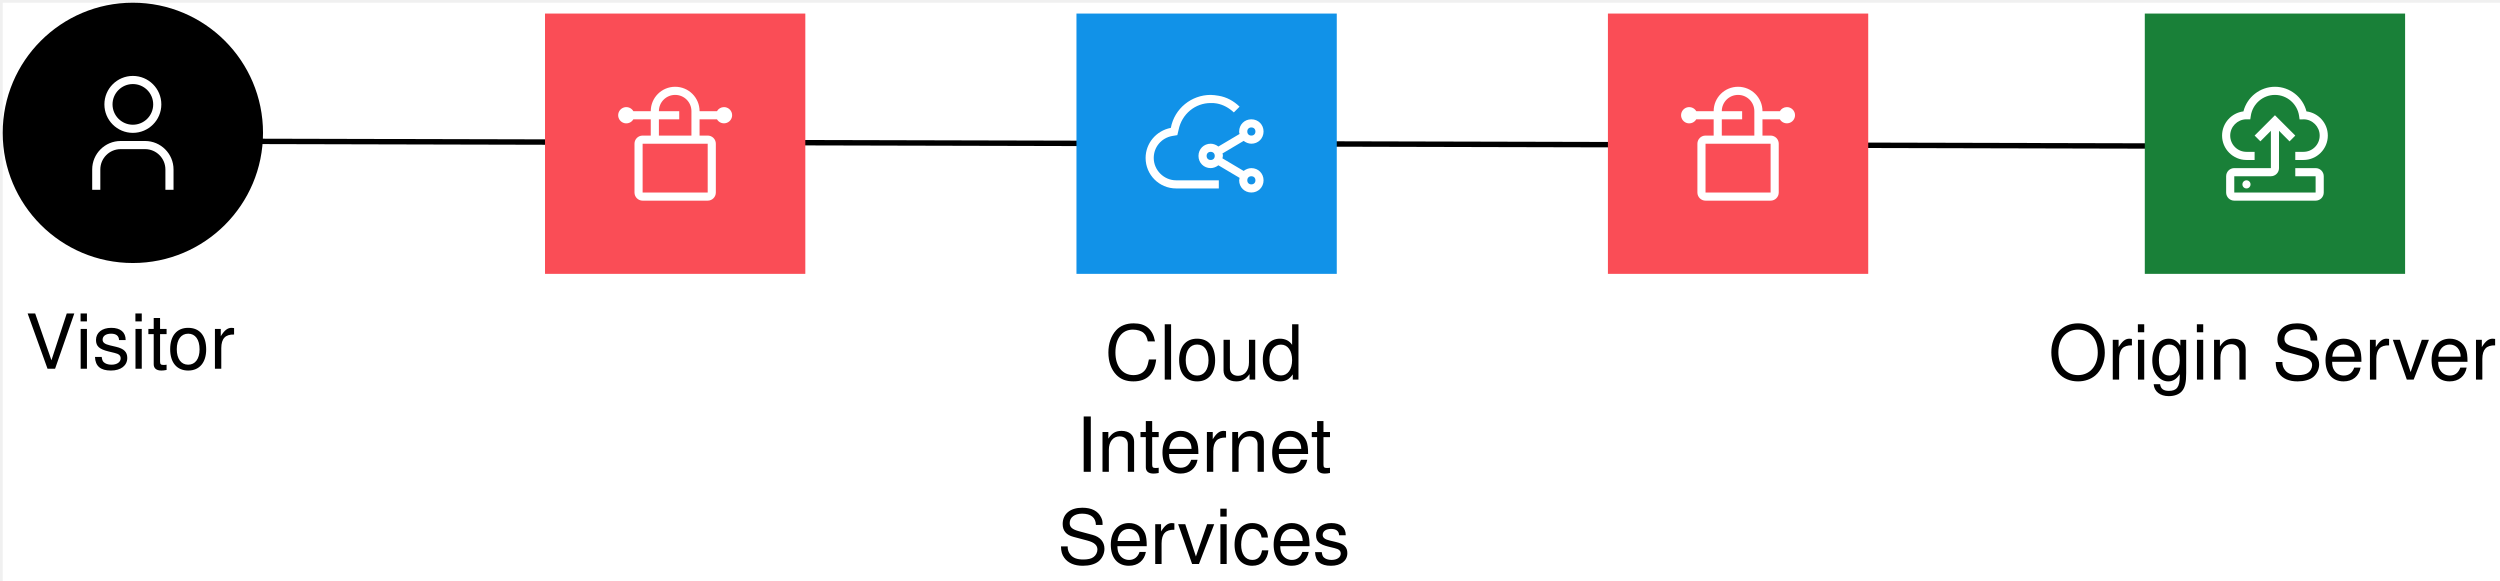
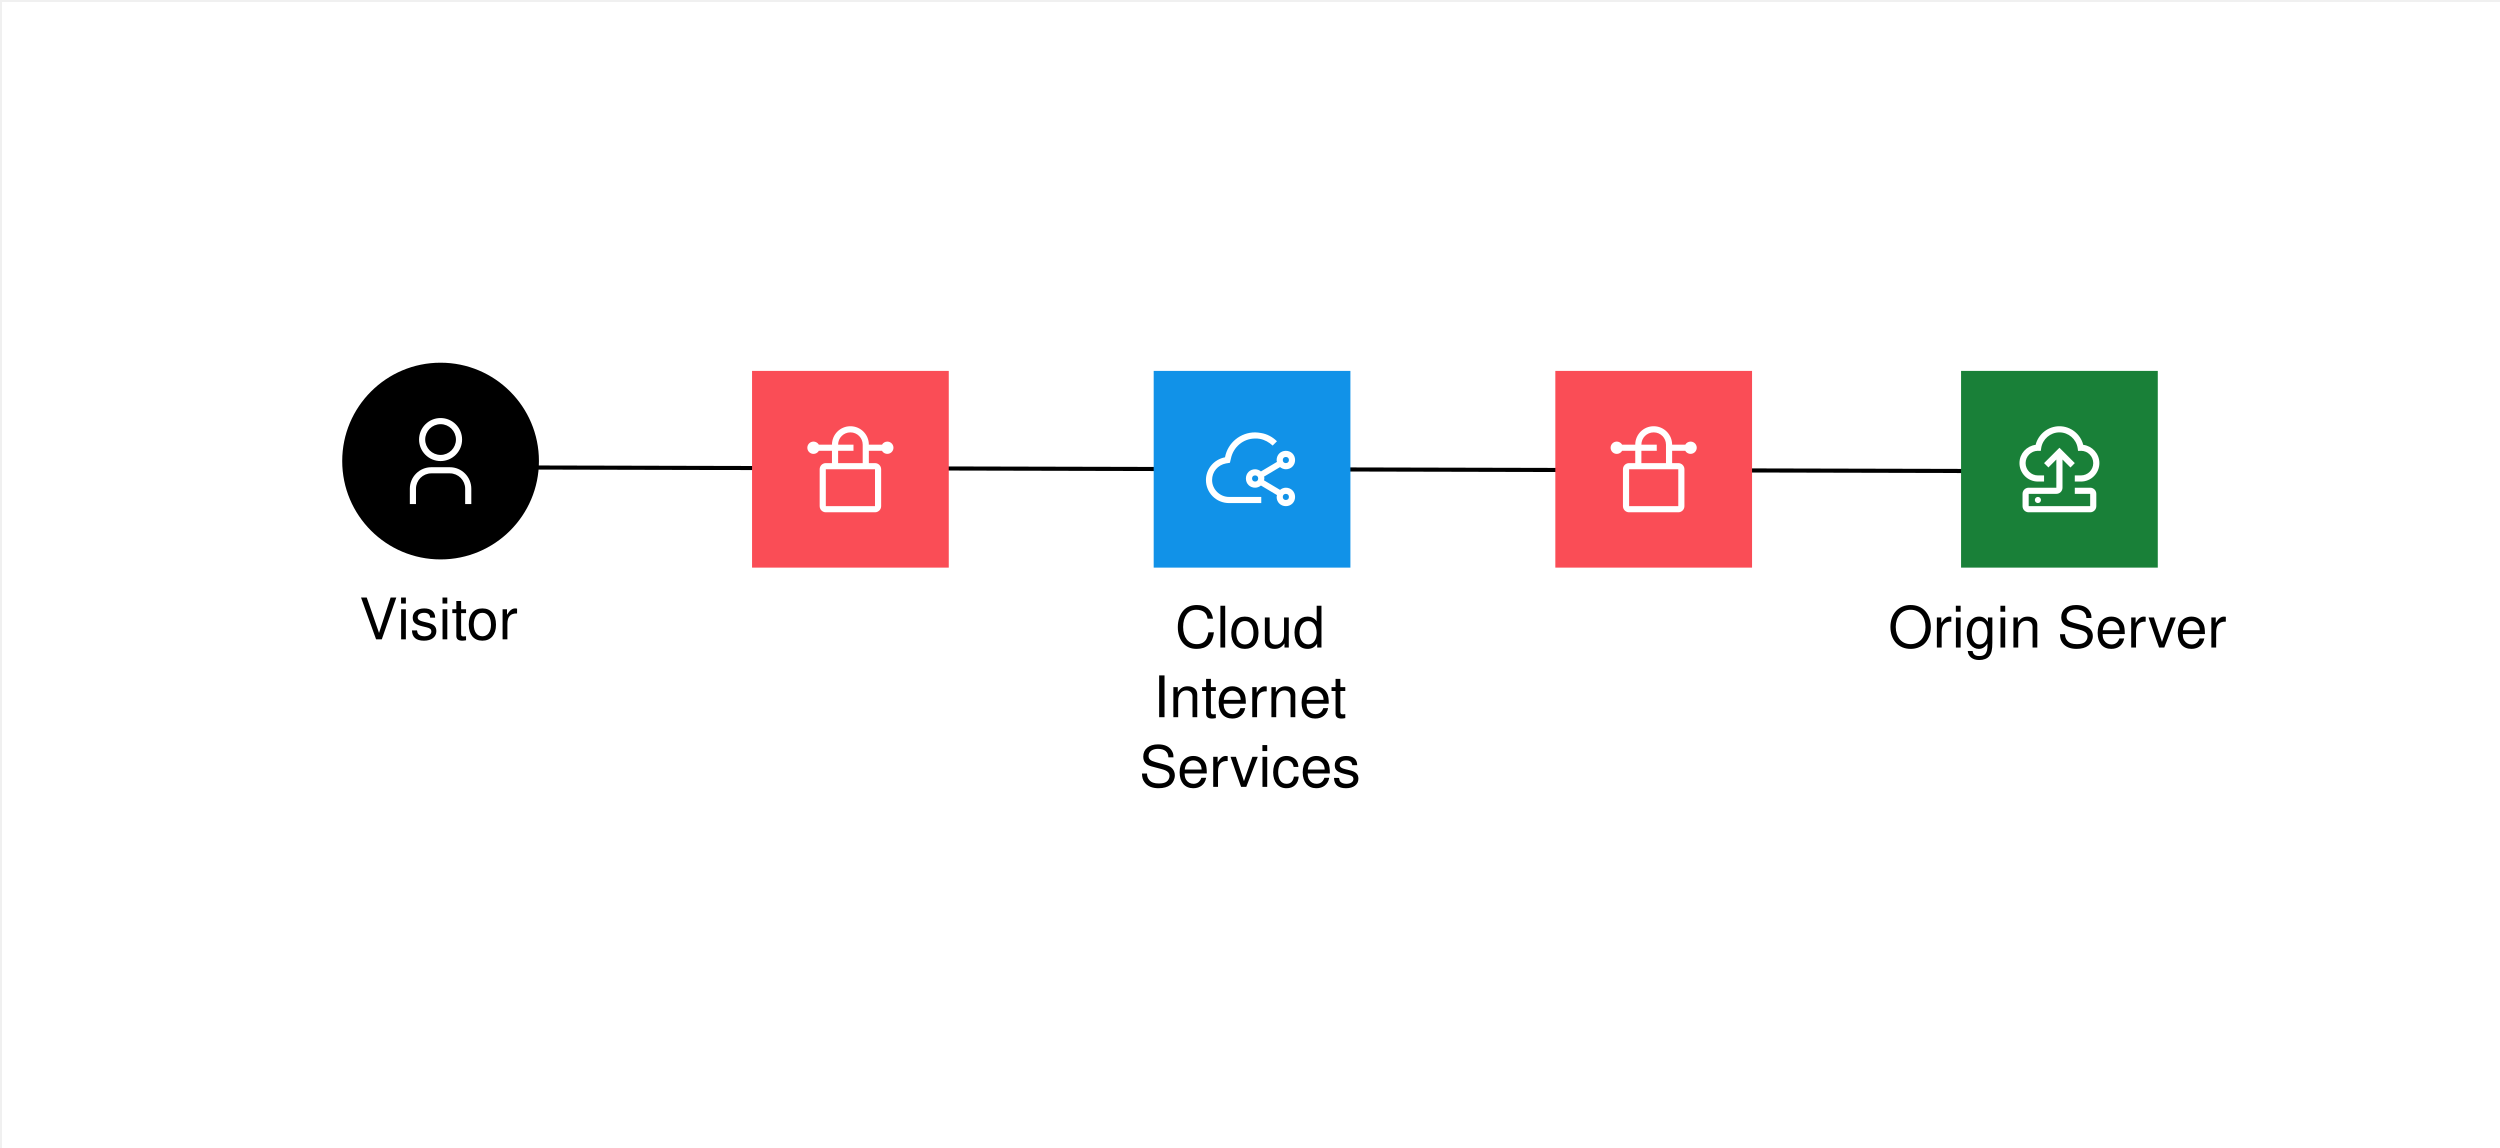
- <svg xmlns="http://www.w3.org/2000/svg" version="1.1" width="461px" height="107px" viewBox="-0.5 -0.5 461 107" content="&lt;mxfile host=&quot;Electron&quot; agent=&quot;Mozilla/5.0 (Macintosh; Intel Mac OS X 10_15_7) AppleWebKit/537.36 (KHTML, like Gecko) draw.io/25.0.2 Chrome/128.0.661.186 Electron/32.2.5 Safari/537.36&quot; version=&quot;25.0.2&quot; scale=&quot;1&quot; border=&quot;0&quot;&gt;&#10;  &lt;diagram name=&quot;Page-1&quot; id=&quot;8wTxipBLSAse1nOkmh9F&quot;&gt;&#10;    &lt;mxGraphModel dx=&quot;728&quot; dy=&quot;555&quot; grid=&quot;1&quot; gridSize=&quot;10&quot; guides=&quot;1&quot; tooltips=&quot;1&quot; connect=&quot;1&quot; arrows=&quot;1&quot; fold=&quot;1&quot; page=&quot;1&quot; pageScale=&quot;1&quot; pageWidth=&quot;850&quot; pageHeight=&quot;1100&quot; math=&quot;0&quot; shadow=&quot;0&quot;&gt;&#10;      &lt;root&gt;&#10;        &lt;mxCell id=&quot;0&quot; /&gt;&#10;        &lt;mxCell id=&quot;1&quot; parent=&quot;0&quot; /&gt;&#10;        &lt;mxCell id=&quot;hN0CreysbBGn29C-ZNiO-8&quot; value=&quot;&quot; style=&quot;endArrow=none;html=1;rounded=0;&quot; edge=&quot;1&quot; parent=&quot;1&quot;&gt;&#10;          &lt;mxGeometry width=&quot;50&quot; height=&quot;50&quot; relative=&quot;1&quot; as=&quot;geometry&quot;&gt;&#10;            &lt;mxPoint x=&quot;47&quot; y=&quot;53.5&quot; as=&quot;sourcePoint&quot; /&gt;&#10;            &lt;mxPoint x=&quot;457&quot; y=&quot;54.5&quot; as=&quot;targetPoint&quot; /&gt;&#10;          &lt;/mxGeometry&gt;&#10;        &lt;/mxCell&gt;&#10;        &lt;mxCell id=&quot;hN0CreysbBGn29C-ZNiO-1&quot; value=&quot;Visitor&quot; style=&quot;shape=ellipse;fillColor=#000000;aspect=fixed;resizable=0;labelPosition=center;verticalLabelPosition=bottom;align=center;verticalAlign=top;strokeColor=none;fontSize=14;&quot; vertex=&quot;1&quot; parent=&quot;1&quot;&gt;&#10;          &lt;mxGeometry x=&quot;30&quot; y=&quot;28&quot; width=&quot;48&quot; height=&quot;48&quot; as=&quot;geometry&quot; /&gt;&#10;        &lt;/mxCell&gt;&#10;        &lt;mxCell id=&quot;hN0CreysbBGn29C-ZNiO-2&quot; value=&quot;&quot; style=&quot;fillColor=#ffffff;strokeColor=none;dashed=0;outlineConnect=0;html=1;labelPosition=center;verticalLabelPosition=bottom;verticalAlign=top;part=1;movable=0;resizable=0;rotatable=0;shape=mxgraph.ibm_cloud.user&quot; vertex=&quot;1&quot; parent=&quot;hN0CreysbBGn29C-ZNiO-1&quot;&gt;&#10;          &lt;mxGeometry width=&quot;24&quot; height=&quot;24&quot; relative=&quot;1&quot; as=&quot;geometry&quot;&gt;&#10;            &lt;mxPoint x=&quot;12&quot; y=&quot;12&quot; as=&quot;offset&quot; /&gt;&#10;          &lt;/mxGeometry&gt;&#10;        &lt;/mxCell&gt;&#10;        &lt;mxCell id=&quot;hN0CreysbBGn29C-ZNiO-3&quot; value=&quot;Cloud &amp;#xa;Internet &amp;#xa;Services&quot; style=&quot;shape=rect;fillColor=#1192E8;aspect=fixed;resizable=0;labelPosition=center;verticalLabelPosition=bottom;align=center;verticalAlign=top;strokeColor=none;fontSize=14;&quot; vertex=&quot;1&quot; parent=&quot;1&quot;&gt;&#10;          &lt;mxGeometry x=&quot;228&quot; y=&quot;30&quot; width=&quot;48&quot; height=&quot;48&quot; as=&quot;geometry&quot; /&gt;&#10;        &lt;/mxCell&gt;&#10;        &lt;mxCell id=&quot;hN0CreysbBGn29C-ZNiO-4&quot; value=&quot;&quot; style=&quot;fillColor=#ffffff;strokeColor=none;dashed=0;outlineConnect=0;html=1;labelPosition=center;verticalLabelPosition=bottom;verticalAlign=top;part=1;movable=0;resizable=0;rotatable=0;shape=mxgraph.ibm_cloud.ibm-cloud--internet-services&quot; vertex=&quot;1&quot; parent=&quot;hN0CreysbBGn29C-ZNiO-3&quot;&gt;&#10;          &lt;mxGeometry width=&quot;24&quot; height=&quot;24&quot; relative=&quot;1&quot; as=&quot;geometry&quot;&gt;&#10;            &lt;mxPoint x=&quot;12&quot; y=&quot;12&quot; as=&quot;offset&quot; /&gt;&#10;          &lt;/mxGeometry&gt;&#10;        &lt;/mxCell&gt;&#10;        &lt;mxCell id=&quot;hN0CreysbBGn29C-ZNiO-25&quot; value=&quot;&quot; style=&quot;shape=rect;fillColor=#FA4D56;aspect=fixed;resizable=0;labelPosition=center;verticalLabelPosition=bottom;align=center;verticalAlign=top;strokeColor=none;fontSize=14;&quot; vertex=&quot;1&quot; parent=&quot;1&quot;&gt;&#10;          &lt;mxGeometry x=&quot;130&quot; y=&quot;30&quot; width=&quot;48&quot; height=&quot;48&quot; as=&quot;geometry&quot; /&gt;&#10;        &lt;/mxCell&gt;&#10;        &lt;mxCell id=&quot;hN0CreysbBGn29C-ZNiO-26&quot; value=&quot;&quot; style=&quot;fillColor=#ffffff;strokeColor=none;dashed=0;outlineConnect=0;html=1;labelPosition=center;verticalLabelPosition=bottom;verticalAlign=top;part=1;movable=0;resizable=0;rotatable=0;shape=mxgraph.ibm_cloud.vpn--connection&quot; vertex=&quot;1&quot; parent=&quot;hN0CreysbBGn29C-ZNiO-25&quot;&gt;&#10;          &lt;mxGeometry width=&quot;24&quot; height=&quot;24&quot; relative=&quot;1&quot; as=&quot;geometry&quot;&gt;&#10;            &lt;mxPoint x=&quot;12&quot; y=&quot;12&quot; as=&quot;offset&quot; /&gt;&#10;          &lt;/mxGeometry&gt;&#10;        &lt;/mxCell&gt;&#10;        &lt;mxCell id=&quot;hN0CreysbBGn29C-ZNiO-27&quot; value=&quot;&quot; style=&quot;shape=rect;fillColor=#FA4D56;aspect=fixed;resizable=0;labelPosition=center;verticalLabelPosition=bottom;align=center;verticalAlign=top;strokeColor=none;fontSize=14;&quot; vertex=&quot;1&quot; parent=&quot;1&quot;&gt;&#10;          &lt;mxGeometry x=&quot;326&quot; y=&quot;30&quot; width=&quot;48&quot; height=&quot;48&quot; as=&quot;geometry&quot; /&gt;&#10;        &lt;/mxCell&gt;&#10;        &lt;mxCell id=&quot;hN0CreysbBGn29C-ZNiO-28&quot; value=&quot;&quot; style=&quot;fillColor=#ffffff;strokeColor=none;dashed=0;outlineConnect=0;html=1;labelPosition=center;verticalLabelPosition=bottom;verticalAlign=top;part=1;movable=0;resizable=0;rotatable=0;shape=mxgraph.ibm_cloud.vpn--connection&quot; vertex=&quot;1&quot; parent=&quot;hN0CreysbBGn29C-ZNiO-27&quot;&gt;&#10;          &lt;mxGeometry width=&quot;24&quot; height=&quot;24&quot; relative=&quot;1&quot; as=&quot;geometry&quot;&gt;&#10;            &lt;mxPoint x=&quot;12&quot; y=&quot;12&quot; as=&quot;offset&quot; /&gt;&#10;          &lt;/mxGeometry&gt;&#10;        &lt;/mxCell&gt;&#10;        &lt;mxCell id=&quot;hN0CreysbBGn29C-ZNiO-30&quot; value=&quot;Origin Server&amp;#xa;&quot; style=&quot;shape=rect;fillColor=#198038;aspect=fixed;resizable=0;labelPosition=center;verticalLabelPosition=bottom;align=center;verticalAlign=top;strokeColor=none;fontSize=14;&quot; vertex=&quot;1&quot; parent=&quot;1&quot;&gt;&#10;          &lt;mxGeometry x=&quot;425&quot; y=&quot;30&quot; width=&quot;48&quot; height=&quot;48&quot; as=&quot;geometry&quot; /&gt;&#10;        &lt;/mxCell&gt;&#10;        &lt;mxCell id=&quot;hN0CreysbBGn29C-ZNiO-31&quot; value=&quot;&quot; style=&quot;fillColor=#ffffff;strokeColor=none;dashed=0;outlineConnect=0;html=1;labelPosition=center;verticalLabelPosition=bottom;verticalAlign=top;part=1;movable=0;resizable=0;rotatable=0;shape=mxgraph.ibm_cloud.ibm-cloud--virtual-server-classic&quot; vertex=&quot;1&quot; parent=&quot;hN0CreysbBGn29C-ZNiO-30&quot;&gt;&#10;          &lt;mxGeometry width=&quot;24&quot; height=&quot;24&quot; relative=&quot;1&quot; as=&quot;geometry&quot;&gt;&#10;            &lt;mxPoint x=&quot;12&quot; y=&quot;12&quot; as=&quot;offset&quot; /&gt;&#10;          &lt;/mxGeometry&gt;&#10;        &lt;/mxCell&gt;&#10;      &lt;/root&gt;&#10;    &lt;/mxGraphModel&gt;&#10;  &lt;/diagram&gt;&#10;&lt;/mxfile&gt;&#10;" style="background-color: rgb(255, 255, 255);">
+ <svg xmlns="http://www.w3.org/2000/svg" version="1.1" width="610px" height="280px" viewBox="-0.5 -0.5 610 280" content="&lt;mxfile host=&quot;Electron&quot; agent=&quot;Mozilla/5.0 (Macintosh; Intel Mac OS X 10_15_7) AppleWebKit/537.36 (KHTML, like Gecko) draw.io/25.0.2 Chrome/128.0.661.186 Electron/32.2.5 Safari/537.36&quot; version=&quot;25.0.2&quot; scale=&quot;1&quot; border=&quot;0&quot;&gt;&#10;  &lt;diagram name=&quot;Page-1&quot; id=&quot;8wTxipBLSAse1nOkmh9F&quot;&gt;&#10;    &lt;mxGraphModel dx=&quot;1578&quot; dy=&quot;1638&quot; grid=&quot;1&quot; gridSize=&quot;10&quot; guides=&quot;1&quot; tooltips=&quot;1&quot; connect=&quot;1&quot; arrows=&quot;1&quot; fold=&quot;1&quot; page=&quot;1&quot; pageScale=&quot;1&quot; pageWidth=&quot;850&quot; pageHeight=&quot;1100&quot; math=&quot;0&quot; shadow=&quot;0&quot;&gt;&#10;      &lt;root&gt;&#10;        &lt;mxCell id=&quot;0&quot; /&gt;&#10;        &lt;mxCell id=&quot;1&quot; parent=&quot;0&quot; /&gt;&#10;        &lt;mxCell id=&quot;p1qStdH1ee6DEX6qfPYa-1&quot; value=&quot;&quot; style=&quot;rounded=0;whiteSpace=wrap;html=1;strokeColor=none;&quot; vertex=&quot;1&quot; parent=&quot;1&quot;&gt;&#10;          &lt;mxGeometry x=&quot;-53&quot; y=&quot;-60&quot; width=&quot;610&quot; height=&quot;280&quot; as=&quot;geometry&quot; /&gt;&#10;        &lt;/mxCell&gt;&#10;        &lt;mxCell id=&quot;hN0CreysbBGn29C-ZNiO-8&quot; value=&quot;&quot; style=&quot;endArrow=none;html=1;rounded=0;&quot; parent=&quot;1&quot; edge=&quot;1&quot;&gt;&#10;          &lt;mxGeometry width=&quot;50&quot; height=&quot;50&quot; relative=&quot;1&quot; as=&quot;geometry&quot;&gt;&#10;            &lt;mxPoint x=&quot;47&quot; y=&quot;53.5&quot; as=&quot;sourcePoint&quot; /&gt;&#10;            &lt;mxPoint x=&quot;457&quot; y=&quot;54.5&quot; as=&quot;targetPoint&quot; /&gt;&#10;          &lt;/mxGeometry&gt;&#10;        &lt;/mxCell&gt;&#10;        &lt;mxCell id=&quot;hN0CreysbBGn29C-ZNiO-1&quot; value=&quot;Visitor&quot; style=&quot;shape=ellipse;fillColor=#000000;aspect=fixed;resizable=0;labelPosition=center;verticalLabelPosition=bottom;align=center;verticalAlign=top;strokeColor=none;fontSize=14;&quot; parent=&quot;1&quot; vertex=&quot;1&quot;&gt;&#10;          &lt;mxGeometry x=&quot;30&quot; y=&quot;28&quot; width=&quot;48&quot; height=&quot;48&quot; as=&quot;geometry&quot; /&gt;&#10;        &lt;/mxCell&gt;&#10;        &lt;mxCell id=&quot;hN0CreysbBGn29C-ZNiO-2&quot; value=&quot;&quot; style=&quot;fillColor=#ffffff;strokeColor=none;dashed=0;outlineConnect=0;html=1;labelPosition=center;verticalLabelPosition=bottom;verticalAlign=top;part=1;movable=0;resizable=0;rotatable=0;shape=mxgraph.ibm_cloud.user&quot; parent=&quot;hN0CreysbBGn29C-ZNiO-1&quot; vertex=&quot;1&quot;&gt;&#10;          &lt;mxGeometry width=&quot;24&quot; height=&quot;24&quot; relative=&quot;1&quot; as=&quot;geometry&quot;&gt;&#10;            &lt;mxPoint x=&quot;12&quot; y=&quot;12&quot; as=&quot;offset&quot; /&gt;&#10;          &lt;/mxGeometry&gt;&#10;        &lt;/mxCell&gt;&#10;        &lt;mxCell id=&quot;hN0CreysbBGn29C-ZNiO-3&quot; value=&quot;Cloud &amp;#xa;Internet &amp;#xa;Services&quot; style=&quot;shape=rect;fillColor=#1192E8;aspect=fixed;resizable=0;labelPosition=center;verticalLabelPosition=bottom;align=center;verticalAlign=top;strokeColor=none;fontSize=14;&quot; parent=&quot;1&quot; vertex=&quot;1&quot;&gt;&#10;          &lt;mxGeometry x=&quot;228&quot; y=&quot;30&quot; width=&quot;48&quot; height=&quot;48&quot; as=&quot;geometry&quot; /&gt;&#10;        &lt;/mxCell&gt;&#10;        &lt;mxCell id=&quot;hN0CreysbBGn29C-ZNiO-4&quot; value=&quot;&quot; style=&quot;fillColor=#ffffff;strokeColor=none;dashed=0;outlineConnect=0;html=1;labelPosition=center;verticalLabelPosition=bottom;verticalAlign=top;part=1;movable=0;resizable=0;rotatable=0;shape=mxgraph.ibm_cloud.ibm-cloud--internet-services&quot; parent=&quot;hN0CreysbBGn29C-ZNiO-3&quot; vertex=&quot;1&quot;&gt;&#10;          &lt;mxGeometry width=&quot;24&quot; height=&quot;24&quot; relative=&quot;1&quot; as=&quot;geometry&quot;&gt;&#10;            &lt;mxPoint x=&quot;12&quot; y=&quot;12&quot; as=&quot;offset&quot; /&gt;&#10;          &lt;/mxGeometry&gt;&#10;        &lt;/mxCell&gt;&#10;        &lt;mxCell id=&quot;hN0CreysbBGn29C-ZNiO-25&quot; value=&quot;&quot; style=&quot;shape=rect;fillColor=#FA4D56;aspect=fixed;resizable=0;labelPosition=center;verticalLabelPosition=bottom;align=center;verticalAlign=top;strokeColor=none;fontSize=14;&quot; parent=&quot;1&quot; vertex=&quot;1&quot;&gt;&#10;          &lt;mxGeometry x=&quot;130&quot; y=&quot;30&quot; width=&quot;48&quot; height=&quot;48&quot; as=&quot;geometry&quot; /&gt;&#10;        &lt;/mxCell&gt;&#10;        &lt;mxCell id=&quot;hN0CreysbBGn29C-ZNiO-26&quot; value=&quot;&quot; style=&quot;fillColor=#ffffff;strokeColor=none;dashed=0;outlineConnect=0;html=1;labelPosition=center;verticalLabelPosition=bottom;verticalAlign=top;part=1;movable=0;resizable=0;rotatable=0;shape=mxgraph.ibm_cloud.vpn--connection&quot; parent=&quot;hN0CreysbBGn29C-ZNiO-25&quot; vertex=&quot;1&quot;&gt;&#10;          &lt;mxGeometry width=&quot;24&quot; height=&quot;24&quot; relative=&quot;1&quot; as=&quot;geometry&quot;&gt;&#10;            &lt;mxPoint x=&quot;12&quot; y=&quot;12&quot; as=&quot;offset&quot; /&gt;&#10;          &lt;/mxGeometry&gt;&#10;        &lt;/mxCell&gt;&#10;        &lt;mxCell id=&quot;hN0CreysbBGn29C-ZNiO-27&quot; value=&quot;&quot; style=&quot;shape=rect;fillColor=#FA4D56;aspect=fixed;resizable=0;labelPosition=center;verticalLabelPosition=bottom;align=center;verticalAlign=top;strokeColor=none;fontSize=14;&quot; parent=&quot;1&quot; vertex=&quot;1&quot;&gt;&#10;          &lt;mxGeometry x=&quot;326&quot; y=&quot;30&quot; width=&quot;48&quot; height=&quot;48&quot; as=&quot;geometry&quot; /&gt;&#10;        &lt;/mxCell&gt;&#10;        &lt;mxCell id=&quot;hN0CreysbBGn29C-ZNiO-28&quot; value=&quot;&quot; style=&quot;fillColor=#ffffff;strokeColor=none;dashed=0;outlineConnect=0;html=1;labelPosition=center;verticalLabelPosition=bottom;verticalAlign=top;part=1;movable=0;resizable=0;rotatable=0;shape=mxgraph.ibm_cloud.vpn--connection&quot; parent=&quot;hN0CreysbBGn29C-ZNiO-27&quot; vertex=&quot;1&quot;&gt;&#10;          &lt;mxGeometry width=&quot;24&quot; height=&quot;24&quot; relative=&quot;1&quot; as=&quot;geometry&quot;&gt;&#10;            &lt;mxPoint x=&quot;12&quot; y=&quot;12&quot; as=&quot;offset&quot; /&gt;&#10;          &lt;/mxGeometry&gt;&#10;        &lt;/mxCell&gt;&#10;        &lt;mxCell id=&quot;hN0CreysbBGn29C-ZNiO-30&quot; value=&quot;Origin Server&amp;#xa;&quot; style=&quot;shape=rect;fillColor=#198038;aspect=fixed;resizable=0;labelPosition=center;verticalLabelPosition=bottom;align=center;verticalAlign=top;strokeColor=none;fontSize=14;&quot; parent=&quot;1&quot; vertex=&quot;1&quot;&gt;&#10;          &lt;mxGeometry x=&quot;425&quot; y=&quot;30&quot; width=&quot;48&quot; height=&quot;48&quot; as=&quot;geometry&quot; /&gt;&#10;        &lt;/mxCell&gt;&#10;        &lt;mxCell id=&quot;hN0CreysbBGn29C-ZNiO-31&quot; value=&quot;&quot; style=&quot;fillColor=#ffffff;strokeColor=none;dashed=0;outlineConnect=0;html=1;labelPosition=center;verticalLabelPosition=bottom;verticalAlign=top;part=1;movable=0;resizable=0;rotatable=0;shape=mxgraph.ibm_cloud.ibm-cloud--virtual-server-classic&quot; parent=&quot;hN0CreysbBGn29C-ZNiO-30&quot; vertex=&quot;1&quot;&gt;&#10;          &lt;mxGeometry width=&quot;24&quot; height=&quot;24&quot; relative=&quot;1&quot; as=&quot;geometry&quot;&gt;&#10;            &lt;mxPoint x=&quot;12&quot; y=&quot;12&quot; as=&quot;offset&quot; /&gt;&#10;          &lt;/mxGeometry&gt;&#10;        &lt;/mxCell&gt;&#10;      &lt;/root&gt;&#10;    &lt;/mxGraphModel&gt;&#10;  &lt;/diagram&gt;&#10;&lt;/mxfile&gt;&#10;" style="background-color: rgb(255, 255, 255);">
  <defs />
  <rect fill="#ffffff" width="100%" height="100%" x="0" y="0" />
  <g>
    <g data-cell-id="0">
      <g data-cell-id="1">
+         <g data-cell-id="p1qStdH1ee6DEX6qfPYa-1">
+           <g>
+             <rect x="0" y="0" width="610" height="280" fill="rgb(255, 255, 255)" stroke="none" pointer-events="all" />
+           </g>
+         </g>
        <g data-cell-id="hN0CreysbBGn29C-ZNiO-8">
          <g>
-             <path d="M 17 25.5 L 427 26.5" fill="none" stroke="rgb(0, 0, 0)" stroke-miterlimit="10" pointer-events="stroke" />
+             <path d="M 100 113.5 L 510 114.5" fill="none" stroke="rgb(0, 0, 0)" stroke-miterlimit="10" pointer-events="stroke" />
          </g>
        </g>
        <g data-cell-id="hN0CreysbBGn29C-ZNiO-1">
          <g>
-             <ellipse cx="24" cy="24" rx="24" ry="24" fill="#000000" stroke="none" pointer-events="all" />
+             <ellipse cx="107" cy="112" rx="24" ry="24" fill="#000000" stroke="none" pointer-events="all" />
          </g>
          <g>
            <g fill="rgb(0, 0, 0)" font-family="&quot;Helvetica&quot;" text-anchor="middle" font-size="14px">
-               <text x="23.5" y="67.5">Visitor</text>
+               <text x="106.5" y="155.5">Visitor</text>
            </g>
          </g>
          <g data-cell-id="hN0CreysbBGn29C-ZNiO-2">
            <g>
-               <rect x="12" y="12" width="24" height="24" fill="none" stroke="none" pointer-events="all" />
-               <rect x="12" y="12" width="0" height="0" fill="none" stroke="none" pointer-events="all" />
-               <path d="M 24 15 C 26.07 15 27.75 16.68 27.75 18.75 C 27.75 20.82 26.07 22.5 24 22.5 C 21.93 22.5 20.25 20.82 20.25 18.75 C 20.25 16.68 21.93 15 24 15 M 24 13.5 C 21.1 13.5 18.75 15.85 18.75 18.75 C 18.75 21.65 21.1 24 24 24 C 26.9 24 29.25 21.65 29.25 18.75 C 29.25 15.85 26.9 13.5 24 13.5 Z M 31.5 34.5 L 30 34.5 L 30 30.75 C 30 28.68 28.32 27 26.25 27 L 21.75 27 C 19.68 27 18 28.68 18 30.75 L 18 34.5 L 16.5 34.5 L 16.5 30.75 C 16.5 27.85 18.85 25.5 21.75 25.5 L 26.25 25.5 C 29.15 25.5 31.5 27.85 31.5 30.75 Z" fill="#ffffff" stroke="none" pointer-events="all" />
+               <rect x="95" y="100" width="24" height="24" fill="none" stroke="none" pointer-events="all" />
+               <rect x="95" y="100" width="0" height="0" fill="none" stroke="none" pointer-events="all" />
+               <path d="M 107 103 C 109.07 103 110.75 104.68 110.75 106.75 C 110.75 108.82 109.07 110.5 107 110.5 C 104.93 110.5 103.25 108.82 103.25 106.75 C 103.25 104.68 104.93 103 107 103 M 107 101.5 C 104.1 101.5 101.75 103.85 101.75 106.75 C 101.75 109.65 104.1 112 107 112 C 109.9 112 112.25 109.65 112.25 106.75 C 112.25 103.85 109.9 101.5 107 101.5 Z M 114.5 122.5 L 113 122.5 L 113 118.75 C 113 116.68 111.32 115 109.25 115 L 104.75 115 C 102.68 115 101 116.68 101 118.75 L 101 122.5 L 99.5 122.5 L 99.5 118.75 C 99.5 115.85 101.85 113.5 104.75 113.5 L 109.25 113.5 C 112.15 113.5 114.5 115.85 114.5 118.75 Z" fill="#ffffff" stroke="none" pointer-events="all" />
            </g>
          </g>
        </g>
        <g data-cell-id="hN0CreysbBGn29C-ZNiO-3">
          <g>
-             <rect x="198" y="2" width="48" height="48" fill="#1192e8" stroke="none" pointer-events="all" />
+             <rect x="281" y="90" width="48" height="48" fill="#1192e8" stroke="none" pointer-events="all" />
          </g>
          <g>
            <g fill="rgb(0, 0, 0)" font-family="&quot;Helvetica&quot;" text-anchor="middle" font-size="14px">
-               <text x="221.5" y="69.5">Cloud </text>
-               <text x="221.5" y="86.5">Internet </text>
-               <text x="221.5" y="103.5">Services</text>
+               <text x="304.5" y="157.5">Cloud </text>
+               <text x="304.5" y="174.5">Internet </text>
+               <text x="304.5" y="191.5">Services</text>
            </g>
          </g>
          <g data-cell-id="hN0CreysbBGn29C-ZNiO-4">
            <g>
-               <rect x="210" y="14" width="24" height="24" fill="none" stroke="none" pointer-events="all" />
-               <rect x="210" y="14" width="0" height="0" fill="none" stroke="none" pointer-events="all" />
-               <path d="M 230.25 30.5 C 229.73 30.5 229.2 30.73 228.83 31.02 L 224.92 28.7 C 224.92 28.55 225 28.4 225 28.25 C 225 28.1 225 27.95 224.92 27.8 L 228.83 25.48 C 229.2 25.77 229.73 26 230.25 26 C 231.52 26 232.5 25.02 232.5 23.75 C 232.5 22.48 231.52 21.5 230.25 21.5 C 228.98 21.5 228 22.48 228 23.75 C 228 23.9 228 24.05 228.08 24.2 L 224.17 26.52 C 223.8 26.23 223.27 26 222.75 26 C 221.48 26 220.5 26.98 220.5 28.25 C 220.5 29.52 221.48 30.5 222.75 30.5 C 223.27 30.5 223.8 30.27 224.17 29.98 L 228.08 32.3 C 228.08 32.45 228 32.6 228 32.75 C 228 34.02 228.98 35 230.25 35 C 231.52 35 232.5 34.02 232.5 32.75 C 232.5 31.48 231.52 30.5 230.25 30.5 Z M 230.25 23 C 230.7 23 231 23.3 231 23.75 C 231 24.2 230.7 24.5 230.25 24.5 C 229.8 24.5 229.5 24.2 229.5 23.75 C 229.5 23.3 229.8 23 230.25 23 Z M 222.75 29 C 222.3 29 222 28.7 222 28.25 C 222 27.8 222.3 27.5 222.75 27.5 C 223.2 27.5 223.5 27.8 223.5 28.25 C 223.5 28.7 223.2 29 222.75 29 Z M 230.25 33.5 C 229.8 33.5 229.5 33.2 229.5 32.75 C 229.5 32.3 229.8 32 230.25 32 C 230.7 32 231 32.3 231 32.75 C 231 33.2 230.7 33.5 230.25 33.5 Z" fill="#ffffff" stroke="none" pointer-events="all" />
-               <path d="M 224.25 32.75 L 216.38 32.75 C 214.13 32.75 212.25 30.88 212.25 28.63 C 212.25 26.6 213.67 24.95 215.63 24.58 L 216.6 24.42 L 216.83 23.45 C 217.42 20.52 219.9 18.5 222.75 18.5 C 223.13 18.5 223.5 18.5 223.88 18.58 C 225.08 18.8 226.13 19.4 227.02 20.23 L 228.08 19.17 C 227.02 18.13 225.67 17.38 224.17 17.15 C 223.73 17.08 223.2 17 222.75 17 C 219.23 17 216.08 19.48 215.4 23.08 C 212.7 23.6 210.75 25.92 210.75 28.63 C 210.75 31.7 213.23 34.25 216.38 34.25 L 224.25 34.25 L 224.25 32.75 Z" fill="#ffffff" stroke="none" pointer-events="all" />
+               <rect x="293" y="102" width="24" height="24" fill="none" stroke="none" pointer-events="all" />
+               <rect x="293" y="102" width="0" height="0" fill="none" stroke="none" pointer-events="all" />
+               <path d="M 313.25 118.5 C 312.72 118.5 312.2 118.72 311.83 119.03 L 307.92 116.7 C 307.92 116.55 308 116.4 308 116.25 C 308 116.1 308 115.95 307.92 115.8 L 311.83 113.47 C 312.2 113.78 312.72 114 313.25 114 C 314.53 114 315.5 113.03 315.5 111.75 C 315.5 110.47 314.53 109.5 313.25 109.5 C 311.97 109.5 311 110.47 311 111.75 C 311 111.9 311 112.05 311.08 112.2 L 307.17 114.53 C 306.8 114.22 306.28 114 305.75 114 C 304.47 114 303.5 114.97 303.5 116.25 C 303.5 117.53 304.47 118.5 305.75 118.5 C 306.28 118.5 306.8 118.28 307.17 117.97 L 311.08 120.3 C 311.08 120.45 311 120.6 311 120.75 C 311 122.03 311.97 123 313.25 123 C 314.53 123 315.5 122.03 315.5 120.75 C 315.5 119.47 314.53 118.5 313.25 118.5 Z M 313.25 111 C 313.7 111 314 111.3 314 111.75 C 314 112.2 313.7 112.5 313.25 112.5 C 312.8 112.5 312.5 112.2 312.5 111.75 C 312.5 111.3 312.8 111 313.25 111 Z M 305.75 117 C 305.3 117 305 116.7 305 116.25 C 305 115.8 305.3 115.5 305.75 115.5 C 306.2 115.5 306.5 115.8 306.5 116.25 C 306.5 116.7 306.2 117 305.75 117 Z M 313.25 121.5 C 312.8 121.5 312.5 121.2 312.5 120.75 C 312.5 120.3 312.8 120 313.25 120 C 313.7 120 314 120.3 314 120.75 C 314 121.2 313.7 121.5 313.25 121.5 Z" fill="#ffffff" stroke="none" pointer-events="all" />
+               <path d="M 307.25 120.75 L 299.38 120.75 C 297.13 120.75 295.25 118.88 295.25 116.63 C 295.25 114.6 296.67 112.95 298.63 112.58 L 299.6 112.42 L 299.83 111.45 C 300.42 108.53 302.9 106.5 305.75 106.5 C 306.13 106.5 306.5 106.5 306.88 106.58 C 308.08 106.8 309.13 107.4 310.03 108.22 L 311.08 107.17 C 310.03 106.13 308.67 105.38 307.17 105.15 C 306.72 105.08 306.2 105 305.75 105 C 302.22 105 299.08 107.47 298.4 111.08 C 295.7 111.6 293.75 113.92 293.75 116.63 C 293.75 119.7 296.22 122.25 299.38 122.25 L 307.25 122.25 L 307.25 120.75 Z" fill="#ffffff" stroke="none" pointer-events="all" />
            </g>
          </g>
        </g>
        <g data-cell-id="hN0CreysbBGn29C-ZNiO-25">
          <g>
-             <rect x="100" y="2" width="48" height="48" fill="#fa4d56" stroke="none" pointer-events="all" />
+             <rect x="183" y="90" width="48" height="48" fill="#fa4d56" stroke="none" pointer-events="all" />
          </g>
          <g data-cell-id="hN0CreysbBGn29C-ZNiO-26">
            <g>
-               <rect x="112" y="14" width="24" height="24" fill="none" stroke="none" pointer-events="all" />
-               <rect x="112" y="14" width="0" height="0" fill="none" stroke="none" pointer-events="all" />
-               <path d="M 133 19.25 C 132.47 19.25 131.97 19.54 131.71 20 L 128.5 20 C 128.5 17.51 126.49 15.5 124 15.5 C 121.51 15.5 119.5 17.51 119.5 20 L 116.29 20 C 115.95 19.41 115.26 19.13 114.6 19.3 C 113.95 19.48 113.49 20.07 113.49 20.75 C 113.49 21.43 113.95 22.02 114.6 22.2 C 115.26 22.37 115.95 22.09 116.29 21.5 L 119.5 21.5 L 119.5 24.5 L 118 24.5 C 117.17 24.5 116.5 25.17 116.5 26 L 116.5 35 C 116.5 35.83 117.17 36.5 118 36.5 L 130 36.5 C 130.83 36.5 131.5 35.83 131.5 35 L 131.5 26 C 131.5 25.17 130.83 24.5 130 24.5 L 128.5 24.5 L 128.5 21.5 L 131.71 21.5 C 132.07 22.13 132.84 22.4 133.52 22.15 C 134.2 21.9 134.61 21.2 134.48 20.48 C 134.35 19.77 133.73 19.25 133 19.25 M 121 20 C 121 18.34 122.34 17 124 17 C 125.66 17 127 18.34 127 20 L 127 24.5 L 121 24.5 L 121 21.5 L 124.75 21.5 L 124.75 20 Z M 130 26 L 130 35 L 118 35 L 118 26 Z" fill="#ffffff" stroke="none" pointer-events="all" />
+               <rect x="195" y="102" width="24" height="24" fill="none" stroke="none" pointer-events="all" />
+               <rect x="195" y="102" width="0" height="0" fill="none" stroke="none" pointer-events="all" />
+               <path d="M 216 107.25 C 215.47 107.25 214.97 107.54 214.71 108 L 211.5 108 C 211.5 105.51 209.49 103.5 207 103.5 C 204.51 103.5 202.5 105.51 202.5 108 L 199.29 108 C 198.95 107.41 198.26 107.13 197.6 107.3 C 196.95 107.48 196.49 108.07 196.49 108.75 C 196.49 109.43 196.95 110.02 197.6 110.2 C 198.26 110.37 198.95 110.09 199.29 109.5 L 202.5 109.5 L 202.5 112.5 L 201 112.5 C 200.17 112.5 199.5 113.17 199.5 114 L 199.5 123 C 199.5 123.83 200.17 124.5 201 124.5 L 213 124.5 C 213.83 124.5 214.5 123.83 214.5 123 L 214.5 114 C 214.5 113.17 213.83 112.5 213 112.5 L 211.5 112.5 L 211.5 109.5 L 214.71 109.5 C 215.07 110.13 215.84 110.4 216.52 110.15 C 217.2 109.9 217.61 109.2 217.48 108.48 C 217.35 107.77 216.73 107.25 216 107.25 M 204 108 C 204 106.34 205.34 105 207 105 C 208.66 105 210 106.34 210 108 L 210 112.5 L 204 112.5 L 204 109.5 L 207.75 109.5 L 207.75 108 Z M 213 114 L 213 123 L 201 123 L 201 114 Z" fill="#ffffff" stroke="none" pointer-events="all" />
            </g>
          </g>
        </g>
        <g data-cell-id="hN0CreysbBGn29C-ZNiO-27">
          <g>
-             <rect x="296" y="2" width="48" height="48" fill="#fa4d56" stroke="none" pointer-events="all" />
+             <rect x="379" y="90" width="48" height="48" fill="#fa4d56" stroke="none" pointer-events="all" />
          </g>
          <g data-cell-id="hN0CreysbBGn29C-ZNiO-28">
            <g>
-               <rect x="308" y="14" width="24" height="24" fill="none" stroke="none" pointer-events="all" />
-               <rect x="308" y="14" width="0" height="0" fill="none" stroke="none" pointer-events="all" />
-               <path d="M 329 19.25 C 328.47 19.25 327.97 19.54 327.71 20 L 324.5 20 C 324.5 17.51 322.49 15.5 320 15.5 C 317.51 15.5 315.5 17.51 315.5 20 L 312.29 20 C 311.95 19.41 311.26 19.13 310.6 19.3 C 309.95 19.48 309.49 20.07 309.49 20.75 C 309.49 21.43 309.95 22.02 310.6 22.2 C 311.26 22.37 311.95 22.09 312.29 21.5 L 315.5 21.5 L 315.5 24.5 L 314 24.5 C 313.17 24.5 312.5 25.17 312.5 26 L 312.5 35 C 312.5 35.83 313.17 36.5 314 36.5 L 326 36.5 C 326.83 36.5 327.5 35.83 327.5 35 L 327.5 26 C 327.5 25.17 326.83 24.5 326 24.5 L 324.5 24.5 L 324.5 21.5 L 327.71 21.5 C 328.07 22.13 328.84 22.4 329.52 22.15 C 330.2 21.9 330.61 21.2 330.48 20.48 C 330.35 19.77 329.73 19.25 329 19.25 M 317 20 C 317 18.34 318.34 17 320 17 C 321.66 17 323 18.34 323 20 L 323 24.5 L 317 24.5 L 317 21.5 L 320.75 21.5 L 320.75 20 Z M 326 26 L 326 35 L 314 35 L 314 26 Z" fill="#ffffff" stroke="none" pointer-events="all" />
+               <rect x="391" y="102" width="24" height="24" fill="none" stroke="none" pointer-events="all" />
+               <rect x="391" y="102" width="0" height="0" fill="none" stroke="none" pointer-events="all" />
+               <path d="M 412 107.25 C 411.47 107.25 410.97 107.54 410.71 108 L 407.5 108 C 407.5 105.51 405.49 103.5 403 103.5 C 400.51 103.5 398.5 105.51 398.5 108 L 395.29 108 C 394.95 107.41 394.26 107.13 393.6 107.3 C 392.95 107.48 392.49 108.07 392.49 108.75 C 392.49 109.43 392.95 110.02 393.6 110.2 C 394.26 110.37 394.95 110.09 395.29 109.5 L 398.5 109.5 L 398.5 112.5 L 397 112.5 C 396.17 112.5 395.5 113.17 395.5 114 L 395.5 123 C 395.5 123.83 396.17 124.5 397 124.5 L 409 124.5 C 409.83 124.5 410.5 123.83 410.5 123 L 410.5 114 C 410.5 113.17 409.83 112.5 409 112.5 L 407.5 112.5 L 407.5 109.5 L 410.71 109.5 C 411.07 110.13 411.84 110.4 412.52 110.15 C 413.2 109.9 413.61 109.2 413.48 108.48 C 413.35 107.77 412.73 107.25 412 107.25 M 400 108 C 400 106.34 401.34 105 403 105 C 404.66 105 406 106.34 406 108 L 406 112.5 L 400 112.5 L 400 109.5 L 403.75 109.5 L 403.75 108 Z M 409 114 L 409 123 L 397 123 L 397 114 Z" fill="#ffffff" stroke="none" pointer-events="all" />
            </g>
          </g>
        </g>
        <g data-cell-id="hN0CreysbBGn29C-ZNiO-30">
          <g>
-             <rect x="395" y="2" width="48" height="48" fill="#198038" stroke="none" pointer-events="all" />
+             <rect x="478" y="90" width="48" height="48" fill="#198038" stroke="none" pointer-events="all" />
          </g>
          <g>
            <g fill="rgb(0, 0, 0)" font-family="&quot;Helvetica&quot;" text-anchor="middle" font-size="14px">
-               <text x="418.5" y="69.5">Origin Server</text>
+               <text x="501.5" y="157.5">Origin Server</text>
            </g>
          </g>
          <g data-cell-id="hN0CreysbBGn29C-ZNiO-31">
            <g>
-               <rect x="407" y="14" width="24" height="24" fill="none" stroke="none" pointer-events="all" />
-               <rect x="407" y="14" width="0" height="0" fill="none" stroke="none" pointer-events="all" />
-               <ellipse cx="413.75" cy="33.5" rx="0.75" ry="0.75" fill="#ffffff" stroke="none" pointer-events="all" />
-               <path d="M 426.5 30.5 L 422.75 30.5 L 422.75 32 L 426.5 32 L 426.5 35 L 411.5 35 L 411.5 32 L 418.25 32 C 419.08 32 419.75 31.33 419.75 30.5 L 419.75 23.62 L 421.69 25.57 L 422.75 24.5 L 419 20.75 L 415.25 24.5 L 416.31 25.56 L 418.25 23.62 L 418.25 30.5 L 411.5 30.5 C 410.67 30.5 410 31.17 410 32 L 410 35 C 410 35.83 410.67 36.5 411.5 36.5 L 426.5 36.5 C 427.33 36.5 428 35.83 428 35 L 428 32 C 428 31.17 427.33 30.5 426.5 30.5 Z" fill="#ffffff" stroke="none" pointer-events="all" />
-               <path d="M 424.81 20.04 C 424.15 17.41 421.75 15.5 419 15.5 C 416.25 15.5 413.85 17.41 413.19 20.04 C 410.97 20.32 409.25 22.21 409.25 24.5 C 409.25 26.98 411.27 29 413.75 29 L 415.25 29 L 415.25 27.5 L 413.75 27.5 C 412.09 27.5 410.75 26.16 410.75 24.5 C 410.75 22.86 412.08 21.52 413.71 21.5 L 414.45 21.51 L 414.55 20.86 C 414.87 18.66 416.78 17 419 17 C 421.22 17 423.13 18.66 423.45 20.86 L 423.54 21.52 L 424.2 21.51 L 424.3 21.5 C 425.93 21.52 427.25 22.86 427.25 24.5 C 427.25 26.16 425.91 27.5 424.25 27.5 L 422.75 27.5 L 422.75 29 L 424.25 29 C 426.73 29 428.75 26.98 428.75 24.5 C 428.75 22.21 427.03 20.32 424.81 20.04 Z" fill="#ffffff" stroke="none" pointer-events="all" />
+               <rect x="490" y="102" width="24" height="24" fill="none" stroke="none" pointer-events="all" />
+               <rect x="490" y="102" width="0" height="0" fill="none" stroke="none" pointer-events="all" />
+               <ellipse cx="496.75" cy="121.5" rx="0.75" ry="0.75" fill="#ffffff" stroke="none" pointer-events="all" />
+               <path d="M 509.5 118.5 L 505.75 118.5 L 505.75 120 L 509.5 120 L 509.5 123 L 494.5 123 L 494.5 120 L 501.25 120 C 502.08 120 502.75 119.33 502.75 118.5 L 502.75 111.62 L 504.69 113.57 L 505.75 112.5 L 502 108.75 L 498.25 112.5 L 499.31 113.56 L 501.25 111.62 L 501.25 118.5 L 494.5 118.5 C 493.67 118.5 493 119.17 493 120 L 493 123 C 493 123.83 493.67 124.5 494.5 124.5 L 509.5 124.5 C 510.33 124.5 511 123.83 511 123 L 511 120 C 511 119.17 510.33 118.5 509.5 118.5 Z" fill="#ffffff" stroke="none" pointer-events="all" />
+               <path d="M 507.81 108.04 C 507.15 105.41 504.75 103.5 502 103.5 C 499.25 103.5 496.85 105.41 496.19 108.04 C 493.97 108.32 492.25 110.21 492.25 112.5 C 492.25 114.98 494.27 117 496.75 117 L 498.25 117 L 498.25 115.5 L 496.75 115.5 C 495.09 115.5 493.75 114.16 493.75 112.5 C 493.75 110.86 495.08 109.52 496.71 109.5 L 497.45 109.52 L 497.55 108.86 C 497.87 106.66 499.78 105 502 105 C 504.22 105 506.13 106.66 506.45 108.86 L 506.54 109.52 L 507.2 109.51 L 507.3 109.5 C 508.93 109.52 510.25 110.86 510.25 112.5 C 510.25 114.16 508.91 115.5 507.25 115.5 L 505.75 115.5 L 505.75 117 L 507.25 117 C 509.73 117 511.75 114.98 511.75 112.5 C 511.75 110.21 510.03 108.32 507.81 108.04 Z" fill="#ffffff" stroke="none" pointer-events="all" />
            </g>
          </g>
        </g>
      </g>
    </g>
  </g>
</svg>
